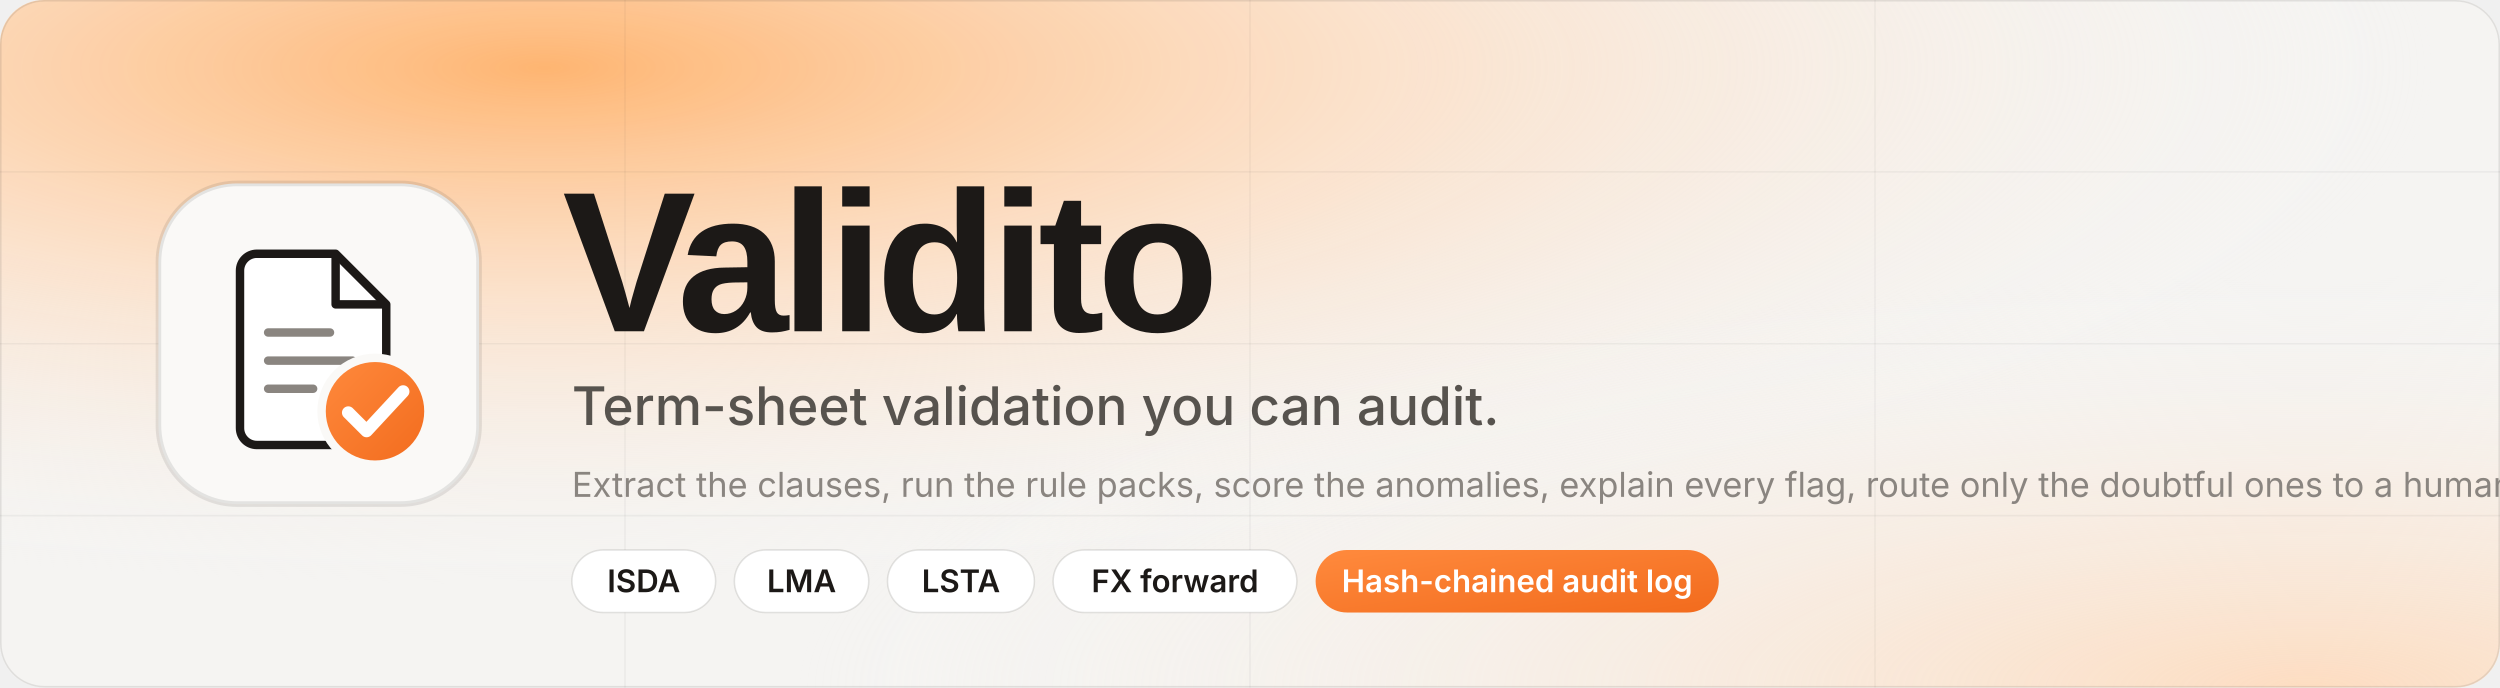
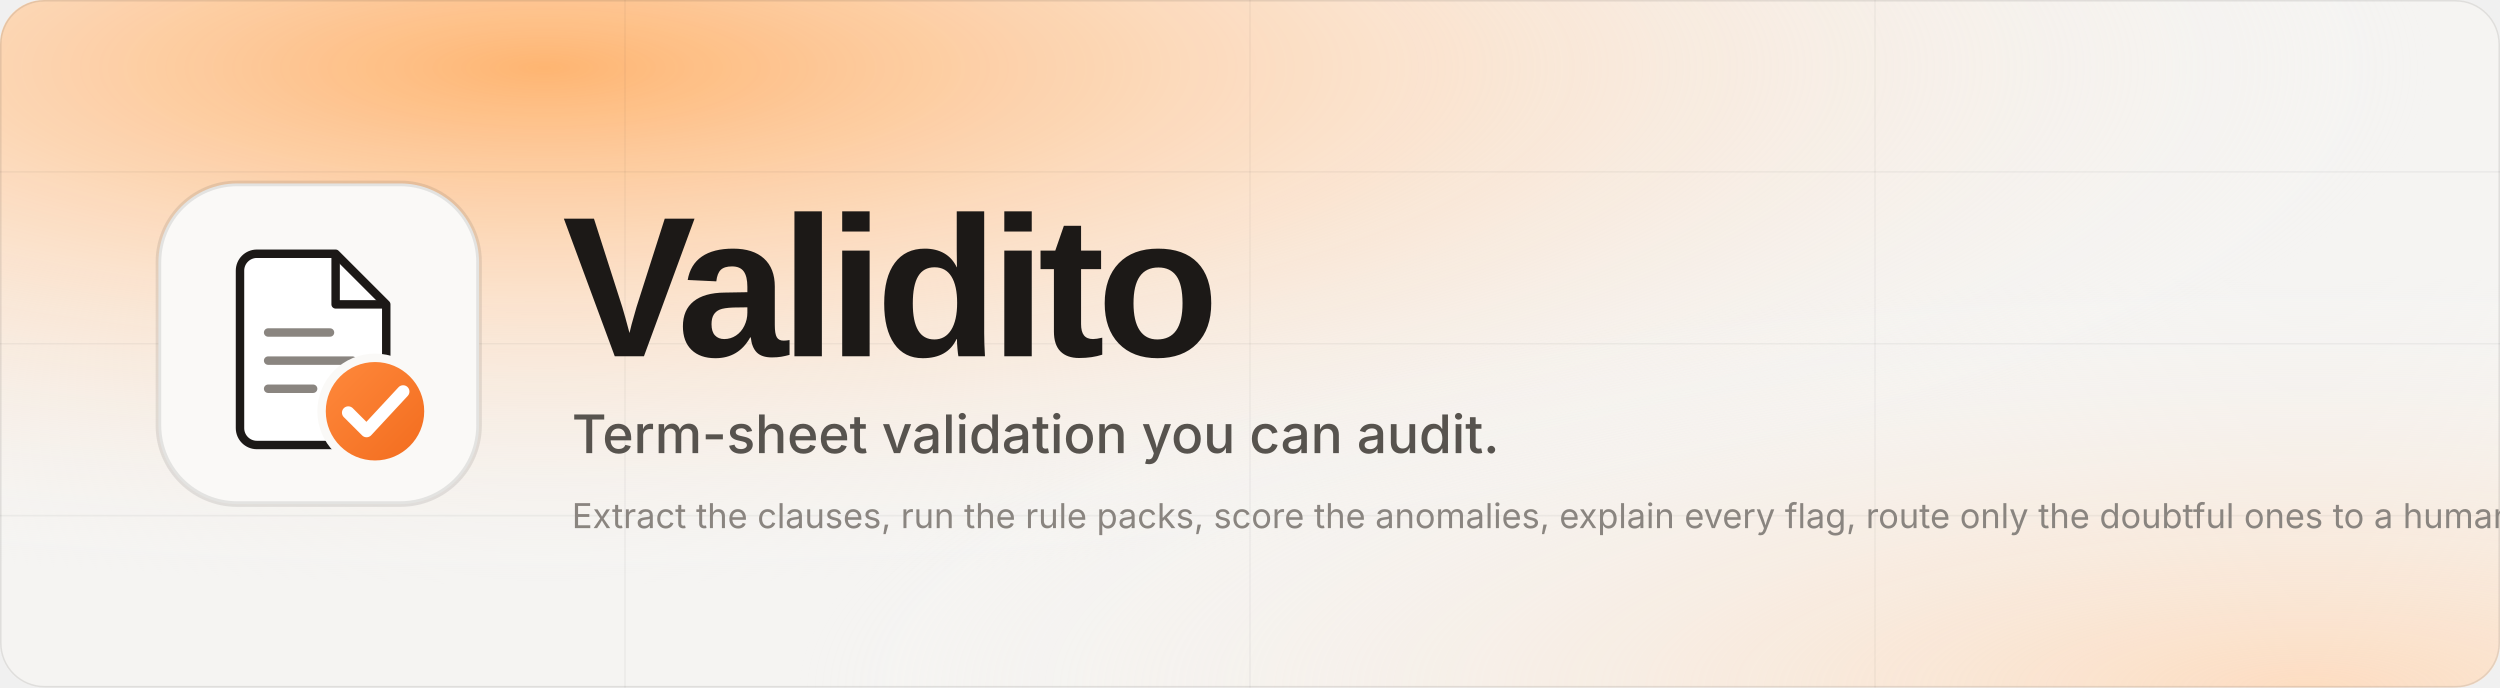
<svg xmlns="http://www.w3.org/2000/svg" viewBox="0 0 1600 440" width="1600" height="440" role="img" aria-label="Validito: term-sheet validation you can audit">
  <defs>
    <linearGradient id="b-accent" x1="0" y1="0" x2="1" y2="1">
      <stop offset="0" stop-color="#ff8a3d" />
      <stop offset="1" stop-color="#f26b1d" />
    </linearGradient>
    <radialGradient id="b-glow" cx="0.22" cy="0.1" r="0.75">
      <stop offset="0" stop-color="#ffb26b" stop-opacity="0.95" />
      <stop offset="0.45" stop-color="#ffd7b5" stop-opacity="0.6" />
      <stop offset="1" stop-color="#f5f4f2" stop-opacity="0" />
    </radialGradient>
    <radialGradient id="b-glow2" cx="0.92" cy="1" r="0.6">
      <stop offset="0" stop-color="#ffd7b5" stop-opacity="0.8" />
      <stop offset="1" stop-color="#f5f4f2" stop-opacity="0" />
    </radialGradient>
    <clipPath id="b-clip">
      <rect width="1600" height="440" rx="28" />
    </clipPath>
  </defs>
  <g clip-path="url(#b-clip)">
    <rect width="1600" height="440" fill="#f5f4f2" />
    <rect width="1600" height="440" fill="url(#b-glow)" />
    <rect width="1600" height="440" fill="url(#b-glow2)" />
    <g stroke="#1c1917" stroke-opacity="0.05" stroke-width="1">
      <path d="M0 110H1600M0 220H1600M0 330H1600" />
      <path d="M400 0V440M800 0V440M1200 0V440" />
    </g>
  </g>
  <rect x="0.5" y="0.5" width="1599" height="439" rx="28" fill="none" stroke="#1c1917" stroke-opacity="0.1" />
  <g transform="translate(96 112) scale(1.8)">
    <rect x="3" y="3" width="114" height="114" rx="28" fill="#faf9f7" stroke="#1c1917" stroke-opacity="0.1" stroke-width="2" />
    <path d="M38 28h28l18 18v44a6 6 0 0 1-6 6H38a6 6 0 0 1-6-6V34a6 6 0 0 1 6-6z" fill="#ffffff" stroke="#1c1917" stroke-width="3" stroke-linejoin="round" />
    <path d="M66 28v18h18" fill="none" stroke="#1c1917" stroke-width="3" stroke-linejoin="round" />
    <path d="M42 56h22M42 66h30M42 76h16" stroke="#8a8580" stroke-width="3" stroke-linecap="round" />
    <circle cx="80" cy="84" r="19" fill="url(#b-accent)" stroke="#faf9f7" stroke-width="3" />
    <path d="M70.5 84.5l6.5 6.5 13-14" fill="none" stroke="#ffffff" stroke-width="4.5" stroke-linecap="round" stroke-linejoin="round" />
  </g>
  <g font-family="Archivo, 'Arial Narrow', 'Helvetica Neue', Arial, sans-serif" fill="#1c1917">
-     <text x="360" y="212" font-size="128" font-weight="800" letter-spacing="-5">Validito</text>
-     <text x="366" y="272" font-size="34" font-weight="500" fill="#57534e" font-family="Inter, 'Segoe UI', Arial, sans-serif">Term-sheet validation you can audit.</text>
-     <text x="366" y="318" font-size="22" fill="#8a8580" font-family="Inter, 'Segoe UI', Arial, sans-serif">Extract the clauses, run the rule packs, score the anomalies, explain every flag, route only the doubtful ones to a human.</text>
-   </g>
-   <g font-family="Inter, 'Segoe UI', Arial, sans-serif" font-size="20" font-weight="600" text-anchor="middle">
-     <rect x="366" y="352" width="92" height="40" rx="20" fill="#ffffff" stroke="#1c1917" stroke-opacity="0.12" />
-     <text x="412" y="379" fill="#1c1917">ISDA</text>
-     <rect x="470" y="352" width="86" height="40" rx="20" fill="#ffffff" stroke="#1c1917" stroke-opacity="0.12" />
-     <text x="513" y="379" fill="#1c1917">LMA</text>
-     <rect x="568" y="352" width="94" height="40" rx="20" fill="#ffffff" stroke="#1c1917" stroke-opacity="0.12" />
-     <text x="615" y="379" fill="#1c1917">LSTA</text>
-     <rect x="674" y="352" width="156" height="40" rx="20" fill="#ffffff" stroke="#1c1917" stroke-opacity="0.12" />
-     <text x="752" y="379" fill="#1c1917">FX forward</text>
-     <rect x="842" y="352" width="258" height="40" rx="20" fill="url(#b-accent)" />
-     <text x="971" y="379" fill="#ffffff">Hash-chained audit log</text>
+     <text x="360" y="228" font-size="128" font-weight="800" letter-spacing="-5">Validito</text>
+     <text x="366" y="290" font-size="34" font-weight="500" fill="#57534e" font-family="Inter, 'Segoe UI', Arial, sans-serif">Term-sheet validation you can audit.</text>
+     <text x="366" y="338" font-size="22" fill="#8a8580" font-family="Inter, 'Segoe UI', Arial, sans-serif">Extract the clauses, run the rule packs, score the anomalies, explain every flag, route only the doubtful ones to a human.</text>
  </g>
</svg>
